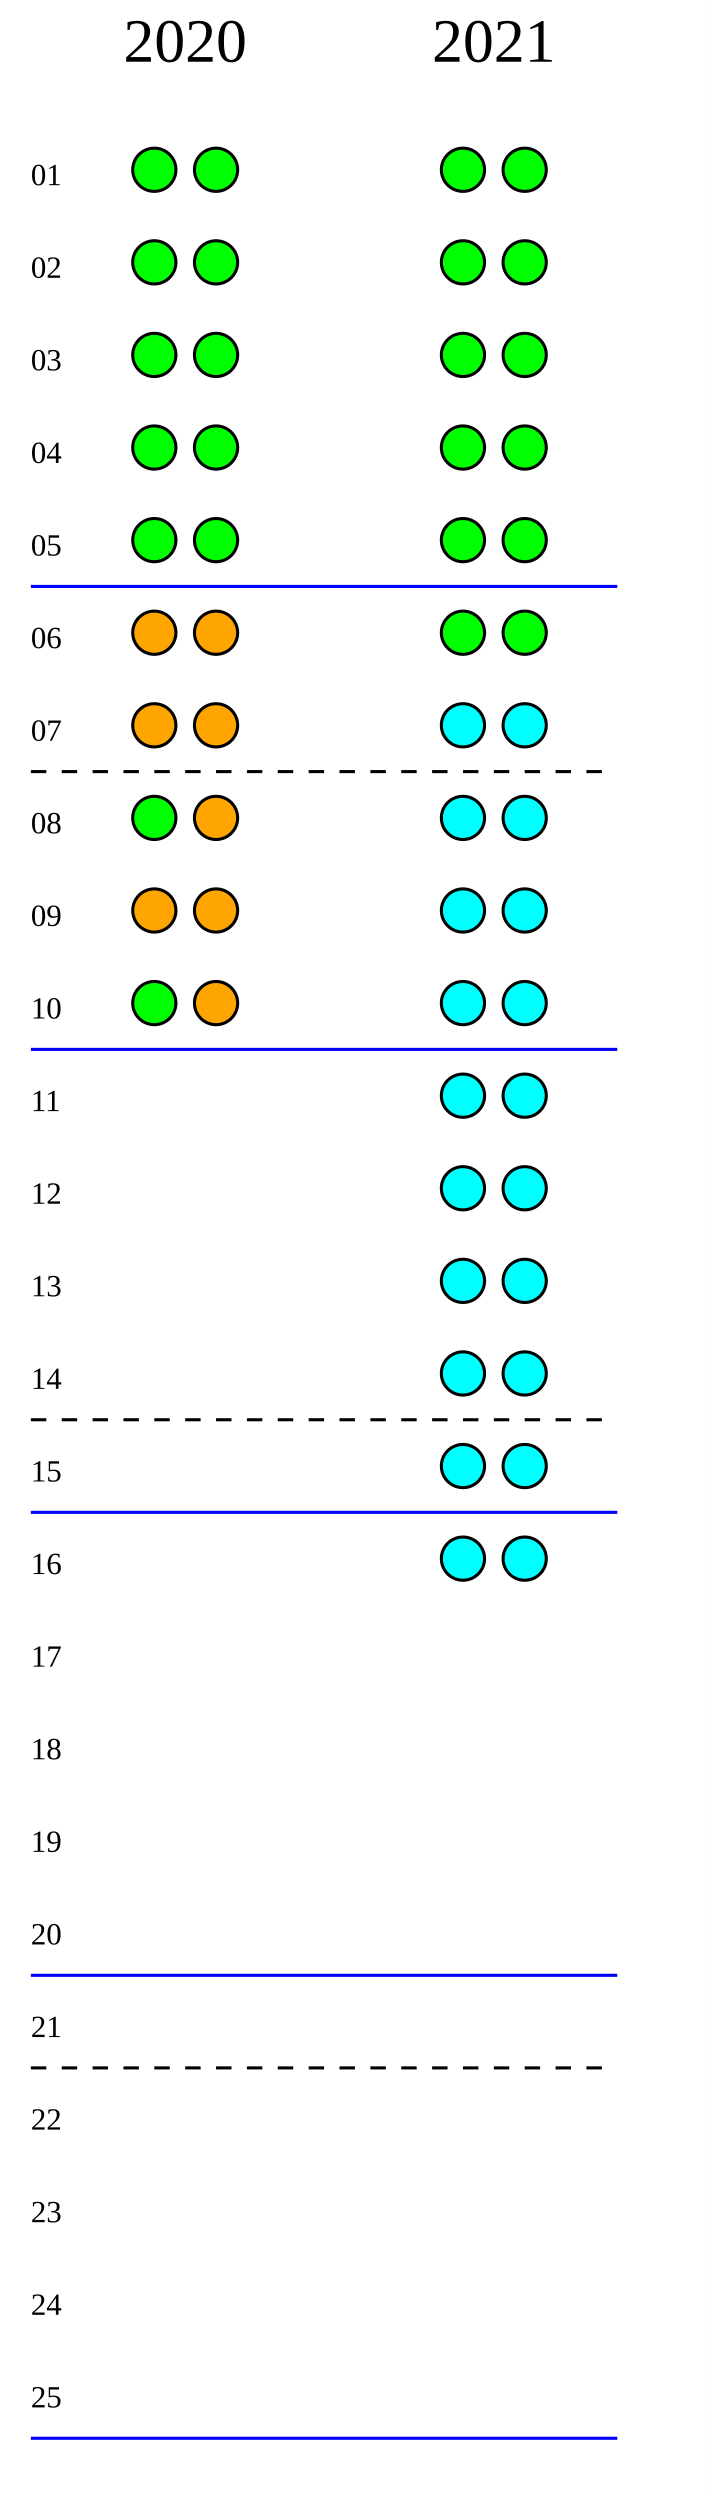
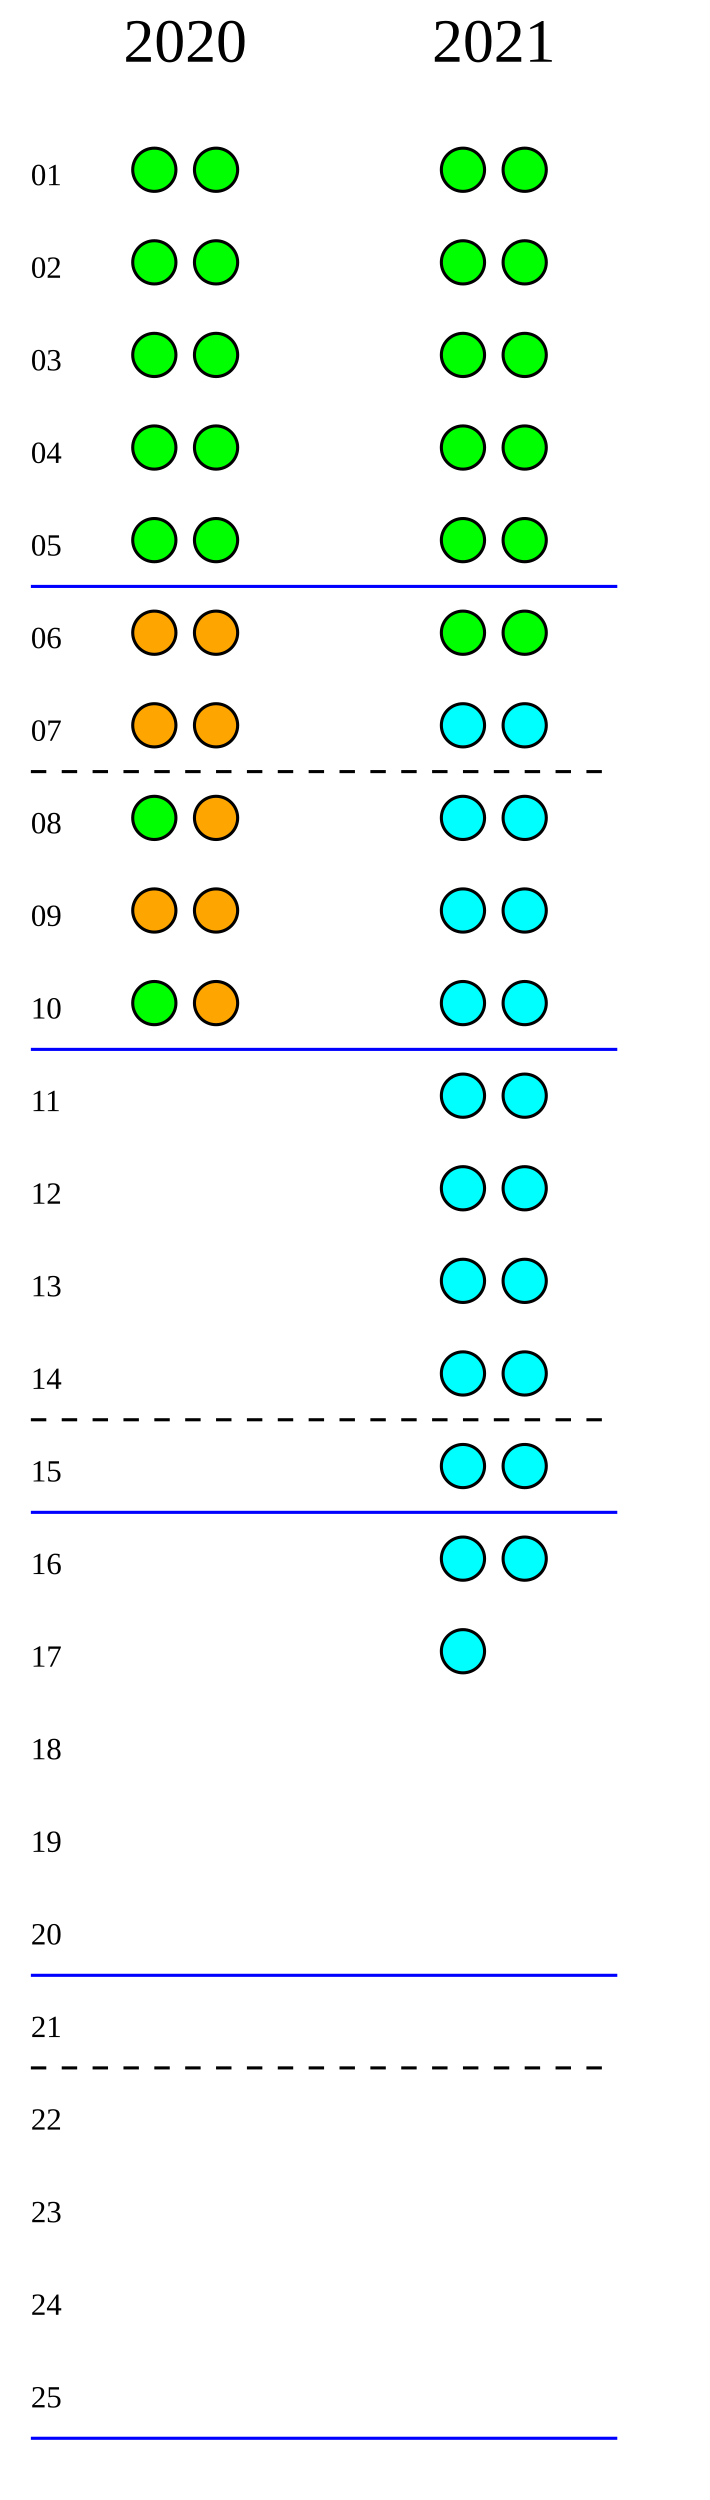
<svg xmlns="http://www.w3.org/2000/svg" height="810" viewBox="0 0 230 810" width="230">
  <rect fill="white" height="100%" width="100%" />
  <text font-size="20" text-anchor="middle" x="60" y="20">
2020
</text>
  <circle cx="50" cy="55" fill="lime" r="7" stroke="black" />
  <circle cx="70" cy="55" fill="lime" r="7" stroke="black" />
  <circle cx="50" cy="85" fill="lime" r="7" stroke="black" />
  <circle cx="70" cy="85" fill="lime" r="7" stroke="black" />
  <circle cx="50" cy="115" fill="lime" r="7" stroke="black" />
  <circle cx="70" cy="115" fill="lime" r="7" stroke="black" />
  <circle cx="50" cy="145" fill="lime" r="7" stroke="black" />
  <circle cx="70" cy="145" fill="lime" r="7" stroke="black" />
  <circle cx="50" cy="175" fill="lime" r="7" stroke="black" />
  <circle cx="70" cy="175" fill="lime" r="7" stroke="black" />
  <circle cx="50" cy="205" fill="orange" r="7" stroke="black" />
  <circle cx="70" cy="205" fill="orange" r="7" stroke="black" />
  <circle cx="50" cy="235" fill="orange" r="7" stroke="black" />
  <circle cx="70" cy="235" fill="orange" r="7" stroke="black" />
  <circle cx="50" cy="265" fill="lime" r="7" stroke="black" />
  <circle cx="70" cy="265" fill="orange" r="7" stroke="black" />
  <circle cx="50" cy="295" fill="orange" r="7" stroke="black" />
  <circle cx="70" cy="295" fill="orange" r="7" stroke="black" />
  <circle cx="50" cy="325" fill="lime" r="7" stroke="black" />
  <circle cx="70" cy="325" fill="orange" r="7" stroke="black" />
  <text font-size="20" text-anchor="middle" x="160" y="20">
2021
</text>
  <circle cx="150" cy="55" fill="lime" r="7" stroke="black" />
  <circle cx="170" cy="55" fill="lime" r="7" stroke="black" />
  <circle cx="150" cy="85" fill="lime" r="7" stroke="black" />
  <circle cx="170" cy="85" fill="lime" r="7" stroke="black" />
  <circle cx="150" cy="115" fill="lime" r="7" stroke="black" />
  <circle cx="170" cy="115" fill="lime" r="7" stroke="black" />
  <circle cx="150" cy="145" fill="lime" r="7" stroke="black" />
  <circle cx="170" cy="145" fill="lime" r="7" stroke="black" />
  <circle cx="150" cy="175" fill="lime" r="7" stroke="black" />
  <circle cx="170" cy="175" fill="lime" r="7" stroke="black" />
  <circle cx="150" cy="205" fill="lime" r="7" stroke="black" />
  <circle cx="170" cy="205" fill="lime" r="7" stroke="black" />
  <circle cx="150" cy="235" fill="cyan" r="7" stroke="black" />
  <circle cx="170" cy="235" fill="cyan" r="7" stroke="black" />
  <circle cx="150" cy="265" fill="cyan" r="7" stroke="black" />
  <circle cx="170" cy="265" fill="cyan" r="7" stroke="black" />
  <circle cx="150" cy="295" fill="cyan" r="7" stroke="black" />
  <circle cx="170" cy="295" fill="cyan" r="7" stroke="black" />
  <circle cx="150" cy="325" fill="cyan" r="7" stroke="black" />
  <circle cx="170" cy="325" fill="cyan" r="7" stroke="black" />
  <circle cx="150" cy="355" fill="cyan" r="7" stroke="black" />
  <circle cx="170" cy="355" fill="cyan" r="7" stroke="black" />
  <circle cx="150" cy="385" fill="cyan" r="7" stroke="black" />
  <circle cx="170" cy="385" fill="cyan" r="7" stroke="black" />
  <circle cx="150" cy="415" fill="cyan" r="7" stroke="black" />
  <circle cx="170" cy="415" fill="cyan" r="7" stroke="black" />
  <circle cx="150" cy="445" fill="cyan" r="7" stroke="black" />
  <circle cx="170" cy="445" fill="cyan" r="7" stroke="black" />
  <circle cx="150" cy="475" fill="cyan" r="7" stroke="black" />
  <circle cx="170" cy="475" fill="cyan" r="7" stroke="black" />
  <circle cx="150" cy="505" fill="cyan" r="7" stroke="black" />
  <circle cx="170" cy="505" fill="cyan" r="7" stroke="black" />
+   <circle cx="150" cy="535" fill="cyan" r="7" stroke="black" />
  <text font-size="10" x="10" y="60">
01
</text>
  <text font-size="10" x="10" y="90">
02
</text>
  <text font-size="10" x="10" y="120">
03
</text>
  <text font-size="10" x="10" y="150">
04
</text>
  <text font-size="10" x="10" y="180">
05
</text>
  <line stroke="blue" x1="10" x2="200" y1="190" y2="190" />
  <text font-size="10" x="10" y="210">
06
</text>
  <text font-size="10" x="10" y="240">
07
</text>
  <line stroke="black" stroke-dasharray="5,5" x1="10" x2="200" y1="250" y2="250" />
  <text font-size="10" x="10" y="270">
08
</text>
  <text font-size="10" x="10" y="300">
09
</text>
  <text font-size="10" x="10" y="330">
10
</text>
  <line stroke="blue" x1="10" x2="200" y1="340" y2="340" />
  <text font-size="10" x="10" y="360">
11
</text>
  <text font-size="10" x="10" y="390">
12
</text>
  <text font-size="10" x="10" y="420">
13
</text>
  <text font-size="10" x="10" y="450">
14
</text>
  <line stroke="black" stroke-dasharray="5,5" x1="10" x2="200" y1="460" y2="460" />
  <text font-size="10" x="10" y="480">
15
</text>
  <line stroke="blue" x1="10" x2="200" y1="490" y2="490" />
  <text font-size="10" x="10" y="510">
16
</text>
  <text font-size="10" x="10" y="540">
17
</text>
  <text font-size="10" x="10" y="570">
18
</text>
  <text font-size="10" x="10" y="600">
19
</text>
  <text font-size="10" x="10" y="630">
20
</text>
  <line stroke="blue" x1="10" x2="200" y1="640" y2="640" />
  <text font-size="10" x="10" y="660">
21
</text>
  <line stroke="black" stroke-dasharray="5,5" x1="10" x2="200" y1="670" y2="670" />
  <text font-size="10" x="10" y="690">
22
</text>
  <text font-size="10" x="10" y="720">
23
</text>
  <text font-size="10" x="10" y="750">
24
</text>
  <text font-size="10" x="10" y="780">
25
</text>
  <line stroke="blue" x1="10" x2="200" y1="790" y2="790" />
</svg>
